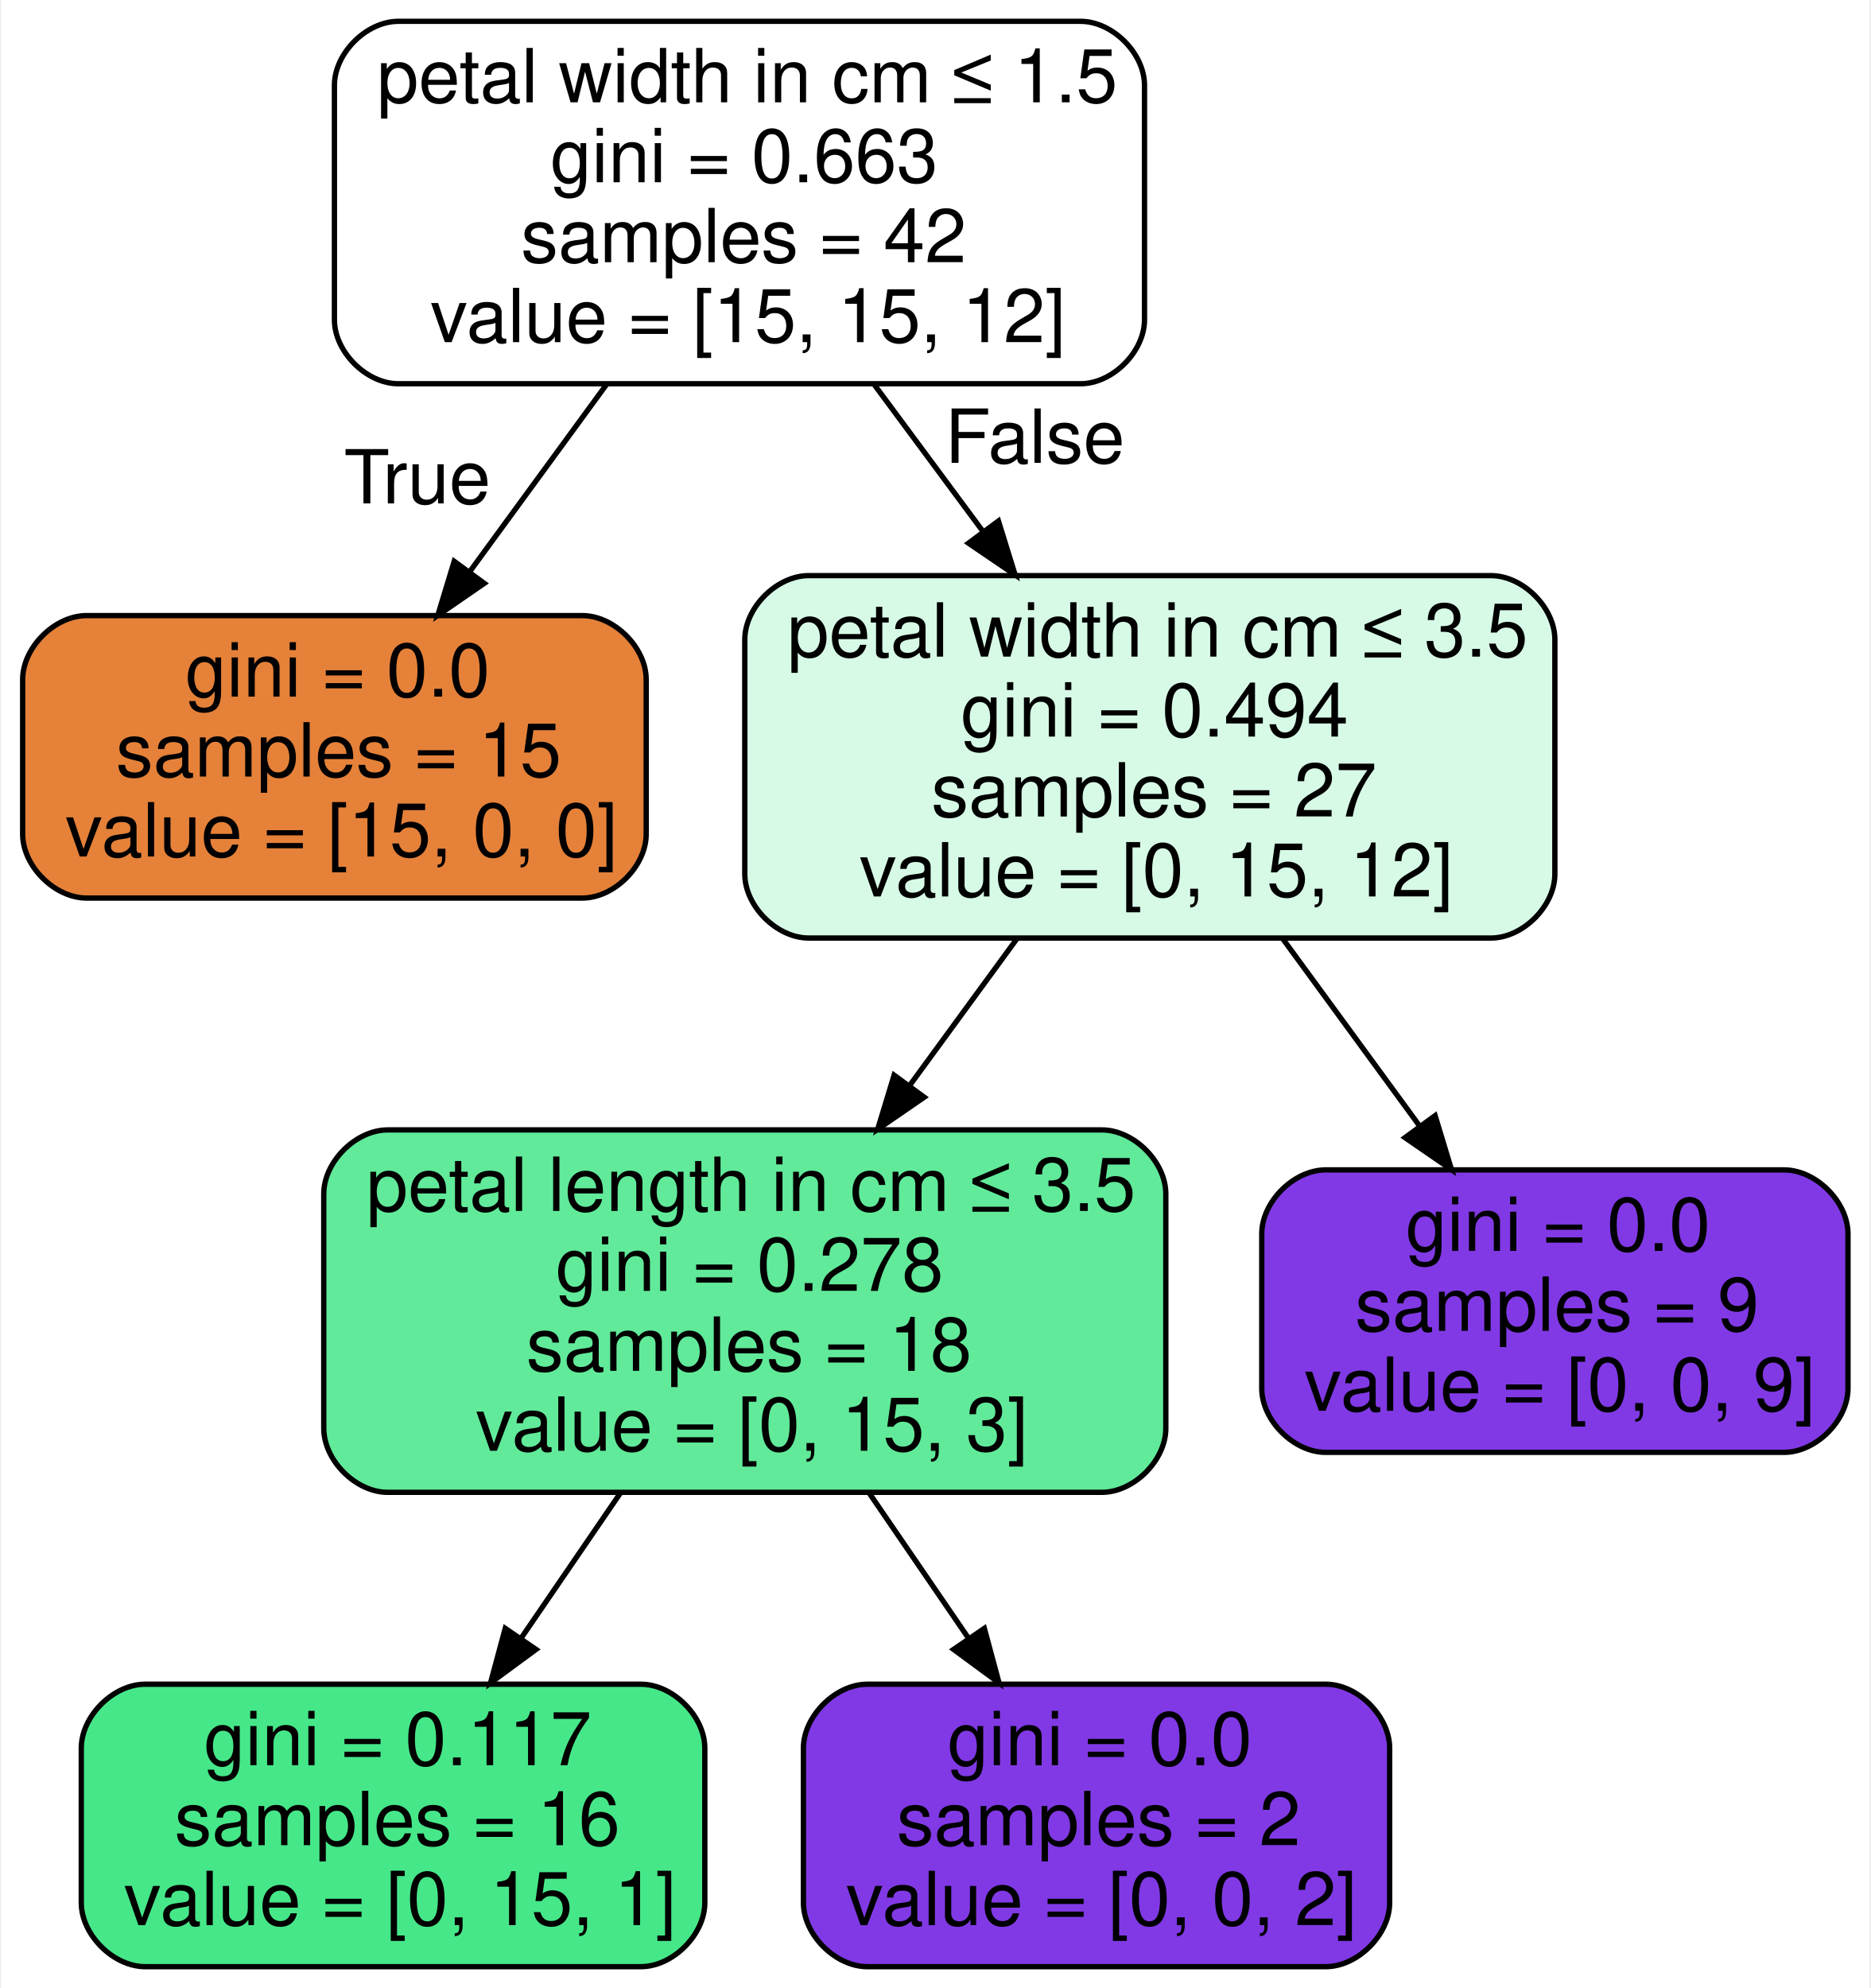
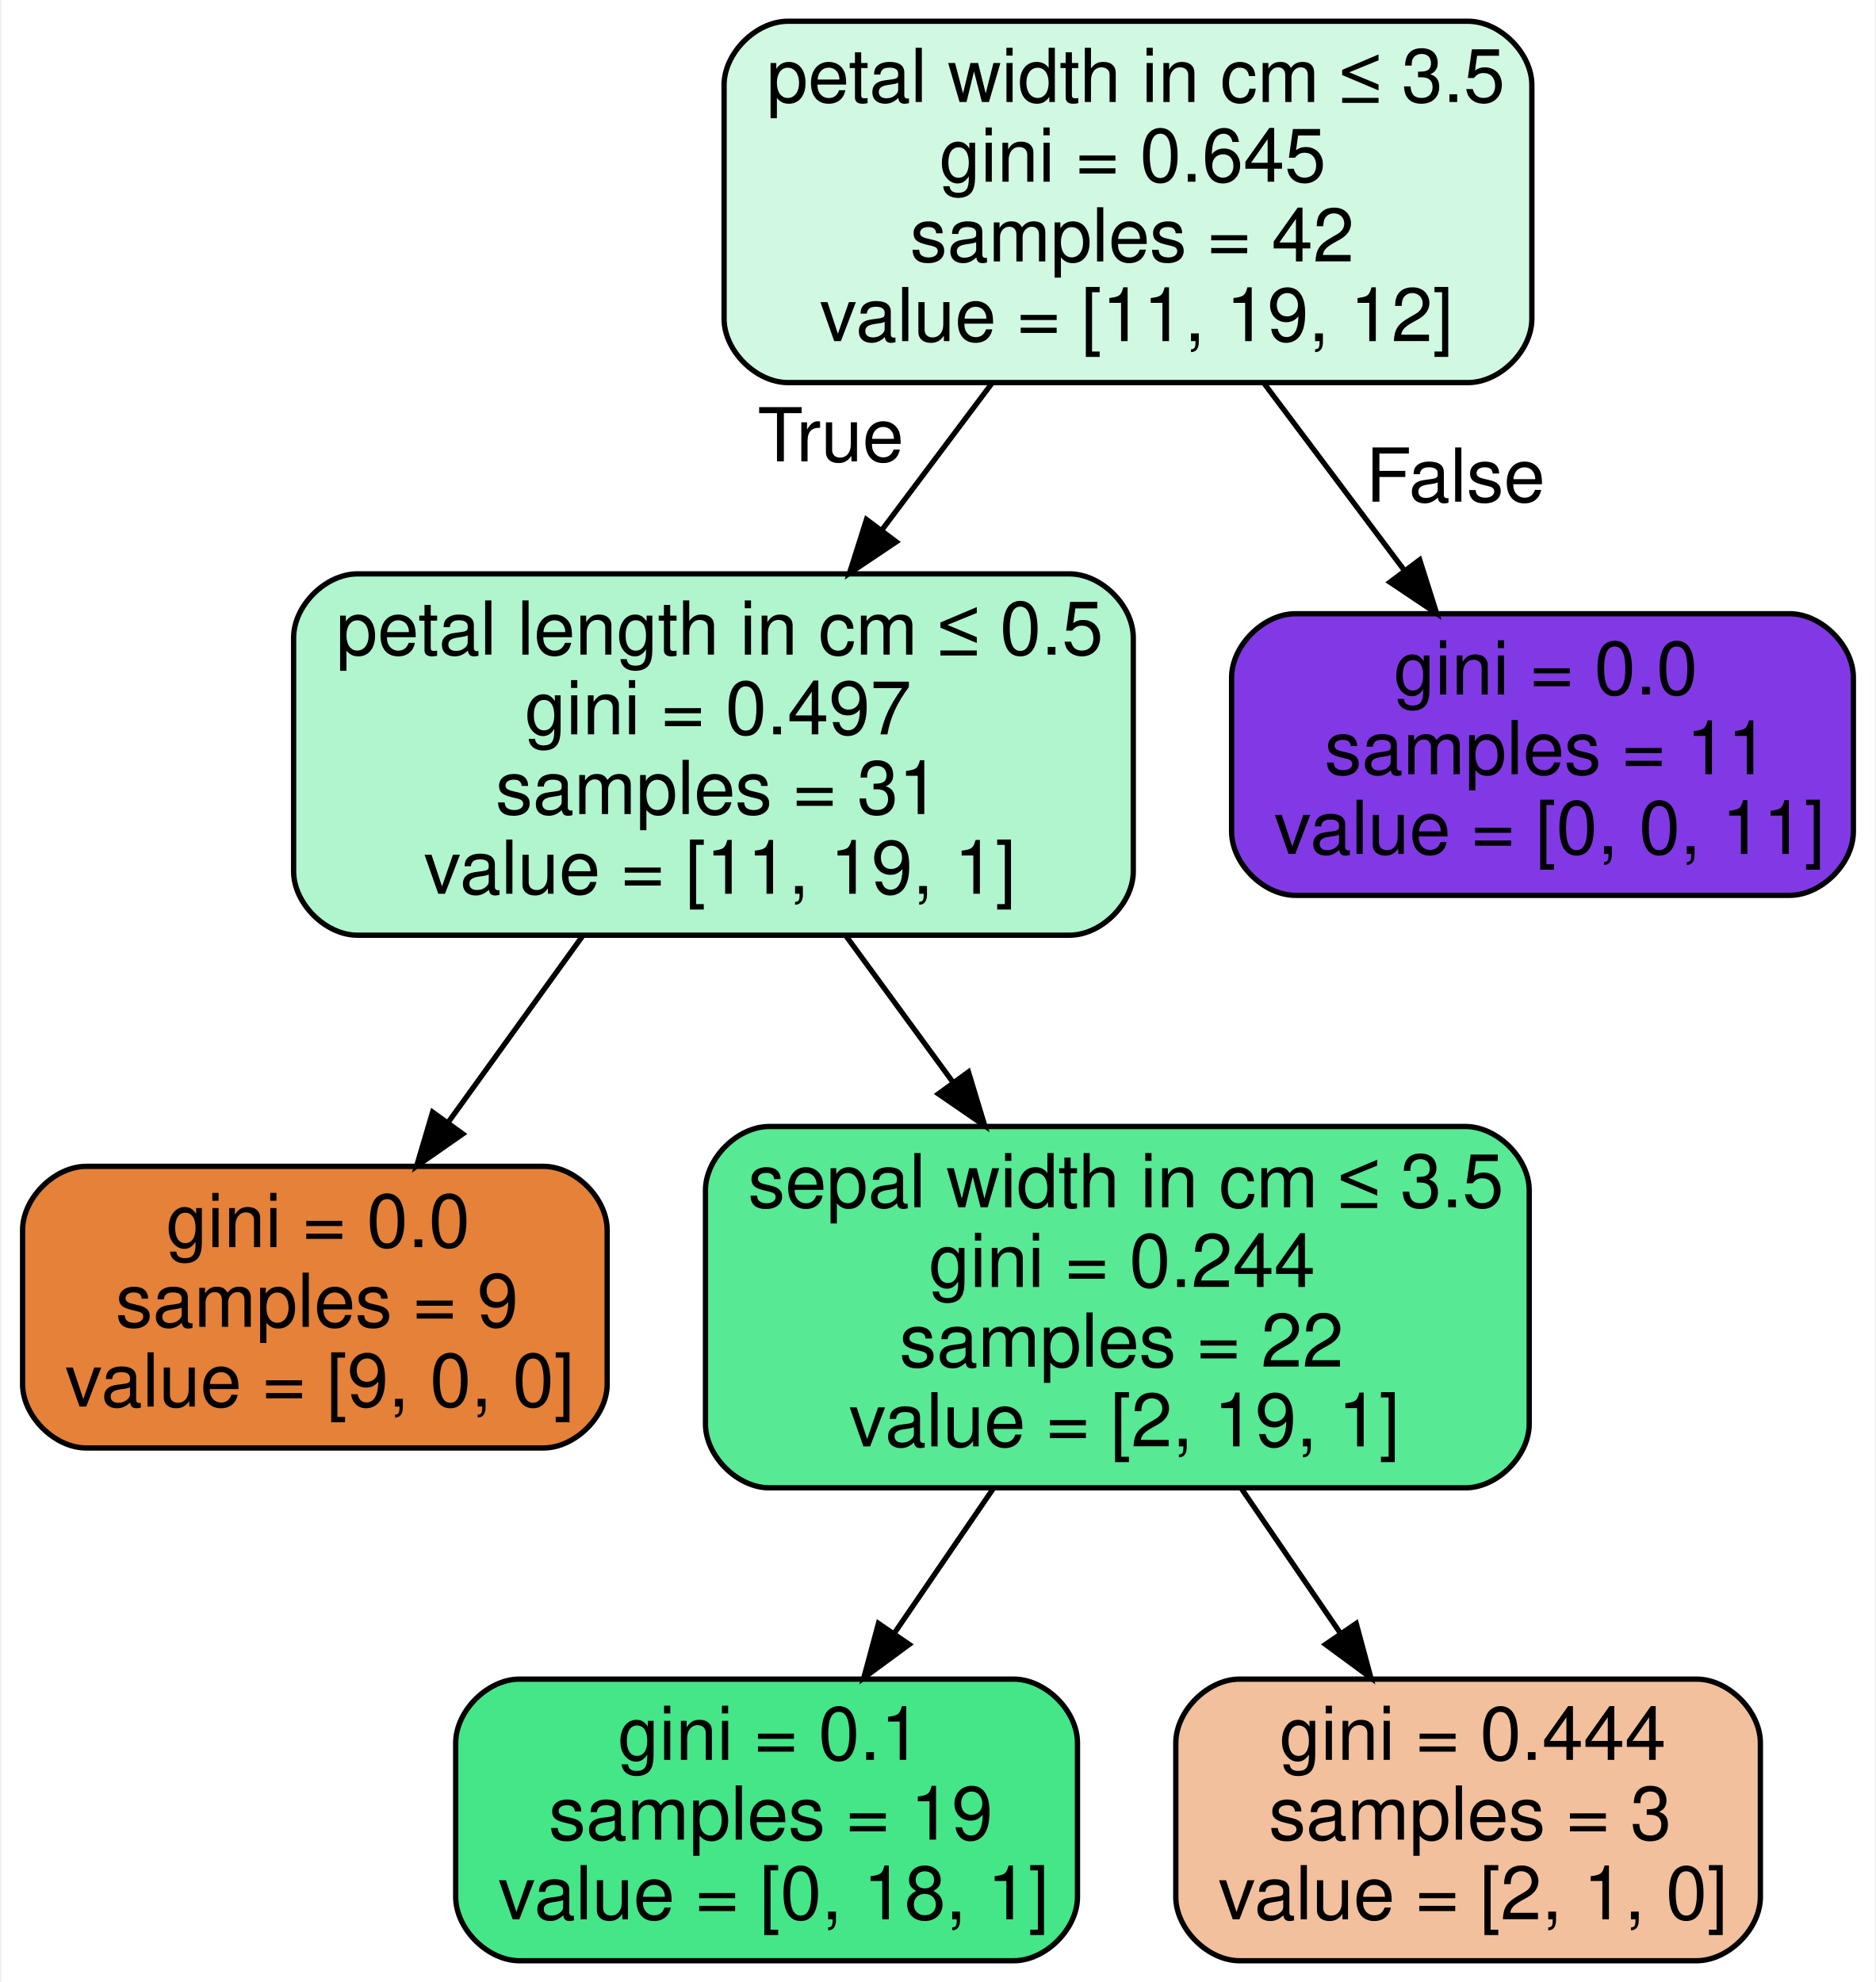
- <svg xmlns="http://www.w3.org/2000/svg" width="351pt" height="373pt" viewBox="0.00 0.00 350.50 373.00">
+ <svg xmlns="http://www.w3.org/2000/svg" width="353pt" height="373pt" viewBox="0.00 0.00 352.50 373.00">
  <g id="graph0" class="graph" transform="scale(1 1) rotate(0) translate(4 369)">
-     <polygon fill="#ffffff" stroke="transparent" points="-4,4 -4,-369 346.5,-369 346.5,4 -4,4" />
+     <polygon fill="#ffffff" stroke="transparent" points="-4,4 -4,-369 348.5,-369 348.5,4 -4,4" />
    <g id="node1" class="node">
-       <path fill="#ffffff" stroke="#000000" d="M198.5,-365C198.5,-365 70.5,-365 70.5,-365 64.5,-365 58.5,-359 58.5,-353 58.5,-353 58.5,-309 58.5,-309 58.5,-303 64.5,-297 70.5,-297 70.5,-297 198.5,-297 198.5,-297 204.5,-297 210.5,-303 210.5,-309 210.5,-309 210.5,-353 210.5,-353 210.5,-359 204.5,-365 198.5,-365" />
-       <text text-anchor="start" x="66.5" y="-349.8" font-family="Helvetica,sans-Serif" font-size="14.00" fill="#000000">petal width in cm ≤ 1.5</text>
-       <text text-anchor="start" x="99" y="-334.8" font-family="Helvetica,sans-Serif" font-size="14.00" fill="#000000">gini = 0.663</text>
-       <text text-anchor="start" x="93.5" y="-319.8" font-family="Helvetica,sans-Serif" font-size="14.00" fill="#000000">samples = 42</text>
-       <text text-anchor="start" x="76.5" y="-304.8" font-family="Helvetica,sans-Serif" font-size="14.00" fill="#000000">value = [15, 15, 12]</text>
+       <path fill="#d1f9e2" stroke="#000000" d="M272,-365C272,-365 144,-365 144,-365 138,-365 132,-359 132,-353 132,-353 132,-309 132,-309 132,-303 138,-297 144,-297 144,-297 272,-297 272,-297 278,-297 284,-303 284,-309 284,-309 284,-353 284,-353 284,-359 278,-365 272,-365" />
+       <text text-anchor="start" x="140" y="-349.8" font-family="Helvetica,sans-Serif" font-size="14.00" fill="#000000">petal width in cm ≤ 3.5</text>
+       <text text-anchor="start" x="172.5" y="-334.8" font-family="Helvetica,sans-Serif" font-size="14.00" fill="#000000">gini = 0.645</text>
+       <text text-anchor="start" x="167" y="-319.8" font-family="Helvetica,sans-Serif" font-size="14.00" fill="#000000">samples = 42</text>
+       <text text-anchor="start" x="150" y="-304.8" font-family="Helvetica,sans-Serif" font-size="14.00" fill="#000000">value = [11, 19, 12]</text>
    </g>
    <g id="node2" class="node">
-       <path fill="#e58139" stroke="#000000" d="M105,-253.5C105,-253.5 12,-253.5 12,-253.5 6,-253.5 0,-247.5 0,-241.5 0,-241.5 0,-212.5 0,-212.5 0,-206.5 6,-200.5 12,-200.5 12,-200.5 105,-200.5 105,-200.5 111,-200.5 117,-206.5 117,-212.5 117,-212.5 117,-241.5 117,-241.5 117,-247.5 111,-253.5 105,-253.5" />
-       <text text-anchor="start" x="30.5" y="-238.3" font-family="Helvetica,sans-Serif" font-size="14.00" fill="#000000">gini = 0.0</text>
-       <text text-anchor="start" x="17.5" y="-223.3" font-family="Helvetica,sans-Serif" font-size="14.00" fill="#000000">samples = 15</text>
-       <text text-anchor="start" x="8" y="-208.3" font-family="Helvetica,sans-Serif" font-size="14.00" fill="#000000">value = [15, 0, 0]</text>
+       <path fill="#b0f5cd" stroke="#000000" d="M197,-261C197,-261 63,-261 63,-261 57,-261 51,-255 51,-249 51,-249 51,-205 51,-205 51,-199 57,-193 63,-193 63,-193 197,-193 197,-193 203,-193 209,-199 209,-205 209,-205 209,-249 209,-249 209,-255 203,-261 197,-261" />
+       <text text-anchor="start" x="59" y="-245.8" font-family="Helvetica,sans-Serif" font-size="14.00" fill="#000000">petal length in cm ≤ 0.5</text>
+       <text text-anchor="start" x="94.5" y="-230.8" font-family="Helvetica,sans-Serif" font-size="14.00" fill="#000000">gini = 0.497</text>
+       <text text-anchor="start" x="89" y="-215.8" font-family="Helvetica,sans-Serif" font-size="14.00" fill="#000000">samples = 31</text>
+       <text text-anchor="start" x="75.5" y="-200.8" font-family="Helvetica,sans-Serif" font-size="14.00" fill="#000000">value = [11, 19, 1]</text>
    </g>
    <g id="edge1" class="edge">
-       <path fill="none" stroke="#000000" d="M109.615,-296.947C101.404,-285.711 92.263,-273.202 84.007,-261.904" />
-       <polygon fill="#000000" stroke="#000000" points="86.622,-259.551 77.896,-253.542 80.971,-263.681 86.622,-259.551" />
-       <text text-anchor="middle" x="74.053" y="-274.545" font-family="Helvetica,sans-Serif" font-size="14.00" fill="#000000">True</text>
+       <path fill="none" stroke="#000000" d="M182.46,-296.947C175.861,-288.147 168.675,-278.567 161.799,-269.399" />
+       <polygon fill="#000000" stroke="#000000" points="164.398,-267.03 155.597,-261.13 158.798,-271.23 164.398,-267.03" />
+       <text text-anchor="middle" x="152.062" y="-282.179" font-family="Helvetica,sans-Serif" font-size="14.00" fill="#000000">True</text>
+     </g>
+     <g id="node7" class="node">
+       <path fill="#8139e5" stroke="#000000" d="M332.5,-253.5C332.5,-253.5 239.5,-253.5 239.5,-253.5 233.5,-253.5 227.5,-247.5 227.5,-241.5 227.5,-241.5 227.5,-212.5 227.5,-212.5 227.5,-206.5 233.5,-200.5 239.5,-200.5 239.5,-200.5 332.5,-200.5 332.5,-200.5 338.5,-200.5 344.5,-206.5 344.5,-212.5 344.5,-212.5 344.5,-241.5 344.5,-241.5 344.5,-247.5 338.5,-253.5 332.5,-253.5" />
+       <text text-anchor="start" x="258" y="-238.3" font-family="Helvetica,sans-Serif" font-size="14.00" fill="#000000">gini = 0.0</text>
+       <text text-anchor="start" x="245" y="-223.3" font-family="Helvetica,sans-Serif" font-size="14.00" fill="#000000">samples = 11</text>
+       <text text-anchor="start" x="235.5" y="-208.3" font-family="Helvetica,sans-Serif" font-size="14.00" fill="#000000">value = [0, 0, 11]</text>
+     </g>
+     <g id="edge6" class="edge">
+       <path fill="none" stroke="#000000" d="M233.54,-296.947C242.049,-285.601 251.532,-272.957 260.071,-261.572" />
+       <polygon fill="#000000" stroke="#000000" points="262.893,-263.642 266.093,-253.542 257.293,-259.442 262.893,-263.642" />
+       <text text-anchor="middle" x="269.629" y="-274.591" font-family="Helvetica,sans-Serif" font-size="14.00" fill="#000000">False</text>
    </g>
    <g id="node3" class="node">
-       <path fill="#d7fae6" stroke="#000000" d="M275.5,-261C275.5,-261 147.5,-261 147.5,-261 141.5,-261 135.5,-255 135.5,-249 135.5,-249 135.5,-205 135.5,-205 135.5,-199 141.5,-193 147.5,-193 147.5,-193 275.5,-193 275.5,-193 281.5,-193 287.5,-199 287.5,-205 287.5,-205 287.5,-249 287.5,-249 287.5,-255 281.5,-261 275.5,-261" />
-       <text text-anchor="start" x="143.5" y="-245.8" font-family="Helvetica,sans-Serif" font-size="14.00" fill="#000000">petal width in cm ≤ 3.5</text>
-       <text text-anchor="start" x="176" y="-230.8" font-family="Helvetica,sans-Serif" font-size="14.00" fill="#000000">gini = 0.494</text>
-       <text text-anchor="start" x="170.5" y="-215.8" font-family="Helvetica,sans-Serif" font-size="14.00" fill="#000000">samples = 27</text>
-       <text text-anchor="start" x="157" y="-200.8" font-family="Helvetica,sans-Serif" font-size="14.00" fill="#000000">value = [0, 15, 12]</text>
+       <path fill="#e58139" stroke="#000000" d="M98,-149.5C98,-149.5 12,-149.5 12,-149.5 6,-149.5 0,-143.5 0,-137.5 0,-137.5 0,-108.5 0,-108.5 0,-102.5 6,-96.5 12,-96.5 12,-96.5 98,-96.5 98,-96.5 104,-96.5 110,-102.5 110,-108.5 110,-108.5 110,-137.5 110,-137.5 110,-143.5 104,-149.5 98,-149.5" />
+       <text text-anchor="start" x="27" y="-134.3" font-family="Helvetica,sans-Serif" font-size="14.00" fill="#000000">gini = 0.0</text>
+       <text text-anchor="start" x="17.5" y="-119.3" font-family="Helvetica,sans-Serif" font-size="14.00" fill="#000000">samples = 9</text>
+       <text text-anchor="start" x="8" y="-104.3" font-family="Helvetica,sans-Serif" font-size="14.00" fill="#000000">value = [9, 0, 0]</text>
    </g>
    <g id="edge2" class="edge">
-       <path fill="none" stroke="#000000" d="M159.713,-296.947C166.227,-288.147 173.321,-278.567 180.108,-269.399" />
-       <polygon fill="#000000" stroke="#000000" points="183.093,-271.25 186.231,-261.13 177.467,-267.084 183.093,-271.25" />
-       <text text-anchor="middle" x="189.919" y="-282.156" font-family="Helvetica,sans-Serif" font-size="14.00" fill="#000000">False</text>
+       <path fill="none" stroke="#000000" d="M105.442,-192.946C97.34,-181.711 88.319,-169.202 80.171,-157.904" />
+       <polygon fill="#000000" stroke="#000000" points="82.829,-155.606 74.141,-149.542 77.151,-159.7 82.829,-155.606" />
    </g>
    <g id="node4" class="node">
-       <path fill="#61ea9a" stroke="#000000" d="M202.5,-157C202.5,-157 68.5,-157 68.5,-157 62.5,-157 56.5,-151 56.5,-145 56.5,-145 56.5,-101 56.5,-101 56.5,-95 62.5,-89 68.5,-89 68.5,-89 202.5,-89 202.5,-89 208.5,-89 214.5,-95 214.5,-101 214.5,-101 214.5,-145 214.5,-145 214.5,-151 208.5,-157 202.5,-157" />
-       <text text-anchor="start" x="64.5" y="-141.8" font-family="Helvetica,sans-Serif" font-size="14.00" fill="#000000">petal length in cm ≤ 3.5</text>
-       <text text-anchor="start" x="100" y="-126.8" font-family="Helvetica,sans-Serif" font-size="14.00" fill="#000000">gini = 0.278</text>
-       <text text-anchor="start" x="94.5" y="-111.8" font-family="Helvetica,sans-Serif" font-size="14.00" fill="#000000">samples = 18</text>
-       <text text-anchor="start" x="85" y="-96.8" font-family="Helvetica,sans-Serif" font-size="14.00" fill="#000000">value = [0, 15, 3]</text>
+       <path fill="#57e994" stroke="#000000" d="M271.5,-157C271.5,-157 140.5,-157 140.5,-157 134.5,-157 128.5,-151 128.5,-145 128.5,-145 128.5,-101 128.5,-101 128.5,-95 134.5,-89 140.5,-89 140.5,-89 271.5,-89 271.5,-89 277.5,-89 283.5,-95 283.5,-101 283.5,-101 283.5,-145 283.5,-145 283.5,-151 277.5,-157 271.5,-157" />
+       <text text-anchor="start" x="136.5" y="-141.8" font-family="Helvetica,sans-Serif" font-size="14.00" fill="#000000">sepal width in cm ≤ 3.5</text>
+       <text text-anchor="start" x="170.5" y="-126.8" font-family="Helvetica,sans-Serif" font-size="14.00" fill="#000000">gini = 0.244</text>
+       <text text-anchor="start" x="165" y="-111.8" font-family="Helvetica,sans-Serif" font-size="14.00" fill="#000000">samples = 22</text>
+       <text text-anchor="start" x="155.5" y="-96.8" font-family="Helvetica,sans-Serif" font-size="14.00" fill="#000000">value = [2, 19, 1]</text>
    </g>
    <g id="edge3" class="edge">
-       <path fill="none" stroke="#000000" d="M186.615,-192.946C180.185,-184.148 173.184,-174.567 166.484,-165.399" />
-       <polygon fill="#000000" stroke="#000000" points="169.167,-163.139 160.441,-157.13 163.516,-167.269 169.167,-163.139" />
-     </g>
-     <g id="node7" class="node">
-       <path fill="#8139e5" stroke="#000000" d="M330.5,-149.5C330.5,-149.5 244.5,-149.5 244.5,-149.5 238.5,-149.5 232.5,-143.5 232.5,-137.5 232.5,-137.5 232.5,-108.5 232.5,-108.5 232.5,-102.5 238.5,-96.5 244.5,-96.5 244.5,-96.5 330.5,-96.5 330.5,-96.5 336.5,-96.5 342.5,-102.5 342.5,-108.5 342.5,-108.5 342.5,-137.5 342.5,-137.5 342.5,-143.5 336.5,-149.5 330.5,-149.5" />
-       <text text-anchor="start" x="259.5" y="-134.3" font-family="Helvetica,sans-Serif" font-size="14.00" fill="#000000">gini = 0.0</text>
-       <text text-anchor="start" x="250" y="-119.3" font-family="Helvetica,sans-Serif" font-size="14.00" fill="#000000">samples = 9</text>
-       <text text-anchor="start" x="240.5" y="-104.3" font-family="Helvetica,sans-Serif" font-size="14.00" fill="#000000">value = [0, 0, 9]</text>
-     </g>
-     <g id="edge6" class="edge">
-       <path fill="none" stroke="#000000" d="M236.385,-192.946C244.596,-181.711 253.737,-169.202 261.993,-157.904" />
-       <polygon fill="#000000" stroke="#000000" points="265.029,-159.681 268.104,-149.542 259.378,-155.551 265.029,-159.681" />
+       <path fill="none" stroke="#000000" d="M154.885,-192.946C161.315,-184.148 168.316,-174.567 175.016,-165.399" />
+       <polygon fill="#000000" stroke="#000000" points="177.984,-167.269 181.059,-157.13 172.333,-163.139 177.984,-167.269" />
    </g>
    <g id="node5" class="node">
-       <path fill="#46e789" stroke="#000000" d="M116,-53C116,-53 23,-53 23,-53 17,-53 11,-47 11,-41 11,-41 11,-12 11,-12 11,-6 17,0 23,0 23,0 116,0 116,0 122,0 128,-6 128,-12 128,-12 128,-41 128,-41 128,-47 122,-53 116,-53" />
-       <text text-anchor="start" x="34" y="-37.8" font-family="Helvetica,sans-Serif" font-size="14.00" fill="#000000">gini = 0.117</text>
-       <text text-anchor="start" x="28.5" y="-22.8" font-family="Helvetica,sans-Serif" font-size="14.00" fill="#000000">samples = 16</text>
-       <text text-anchor="start" x="19" y="-7.8" font-family="Helvetica,sans-Serif" font-size="14.00" fill="#000000">value = [0, 15, 1]</text>
+       <path fill="#44e688" stroke="#000000" d="M186.5,-53C186.5,-53 93.5,-53 93.5,-53 87.5,-53 81.5,-47 81.5,-41 81.5,-41 81.5,-12 81.5,-12 81.5,-6 87.5,0 93.5,0 93.5,0 186.5,0 186.5,0 192.5,0 198.5,-6 198.5,-12 198.5,-12 198.5,-41 198.5,-41 198.5,-47 192.5,-53 186.5,-53" />
+       <text text-anchor="start" x="112" y="-37.8" font-family="Helvetica,sans-Serif" font-size="14.00" fill="#000000">gini = 0.1</text>
+       <text text-anchor="start" x="99" y="-22.8" font-family="Helvetica,sans-Serif" font-size="14.00" fill="#000000">samples = 19</text>
+       <text text-anchor="start" x="89.5" y="-7.8" font-family="Helvetica,sans-Serif" font-size="14.00" fill="#000000">value = [0, 18, 1]</text>
    </g>
    <g id="edge4" class="edge">
-       <path fill="none" stroke="#000000" d="M112.231,-88.978C106.156,-80.095 99.598,-70.507 93.487,-61.571" />
-       <polygon fill="#000000" stroke="#000000" points="96.329,-59.527 87.794,-53.248 90.551,-63.478 96.329,-59.527" />
+       <path fill="none" stroke="#000000" d="M182.731,-88.978C176.656,-80.095 170.098,-70.507 163.987,-61.571" />
+       <polygon fill="#000000" stroke="#000000" points="166.829,-59.527 158.294,-53.248 161.051,-63.478 166.829,-59.527" />
    </g>
    <g id="node6" class="node">
-       <path fill="#8139e5" stroke="#000000" d="M244.5,-53C244.5,-53 158.5,-53 158.5,-53 152.5,-53 146.5,-47 146.5,-41 146.5,-41 146.5,-12 146.5,-12 146.5,-6 152.5,0 158.5,0 158.5,0 244.5,0 244.5,0 250.5,0 256.5,-6 256.5,-12 256.5,-12 256.5,-41 256.5,-41 256.5,-47 250.5,-53 244.5,-53" />
-       <text text-anchor="start" x="173.5" y="-37.8" font-family="Helvetica,sans-Serif" font-size="14.00" fill="#000000">gini = 0.0</text>
-       <text text-anchor="start" x="164" y="-22.8" font-family="Helvetica,sans-Serif" font-size="14.00" fill="#000000">samples = 2</text>
-       <text text-anchor="start" x="154.5" y="-7.8" font-family="Helvetica,sans-Serif" font-size="14.00" fill="#000000">value = [0, 0, 2]</text>
+       <path fill="#f2c09c" stroke="#000000" d="M315,-53C315,-53 229,-53 229,-53 223,-53 217,-47 217,-41 217,-41 217,-12 217,-12 217,-6 223,0 229,0 229,0 315,0 315,0 321,0 327,-6 327,-12 327,-12 327,-41 327,-41 327,-47 321,-53 315,-53" />
+       <text text-anchor="start" x="236.5" y="-37.8" font-family="Helvetica,sans-Serif" font-size="14.00" fill="#000000">gini = 0.444</text>
+       <text text-anchor="start" x="234.5" y="-22.8" font-family="Helvetica,sans-Serif" font-size="14.00" fill="#000000">samples = 3</text>
+       <text text-anchor="start" x="225" y="-7.8" font-family="Helvetica,sans-Serif" font-size="14.00" fill="#000000">value = [2, 1, 0]</text>
    </g>
    <g id="edge5" class="edge">
-       <path fill="none" stroke="#000000" d="M158.769,-88.978C164.844,-80.095 171.402,-70.507 177.513,-61.571" />
-       <polygon fill="#000000" stroke="#000000" points="180.449,-63.478 183.206,-53.248 174.671,-59.527 180.449,-63.478" />
+       <path fill="none" stroke="#000000" d="M229.269,-88.978C235.344,-80.095 241.902,-70.507 248.013,-61.571" />
+       <polygon fill="#000000" stroke="#000000" points="250.949,-63.478 253.706,-53.248 245.171,-59.527 250.949,-63.478" />
    </g>
  </g>
</svg>
